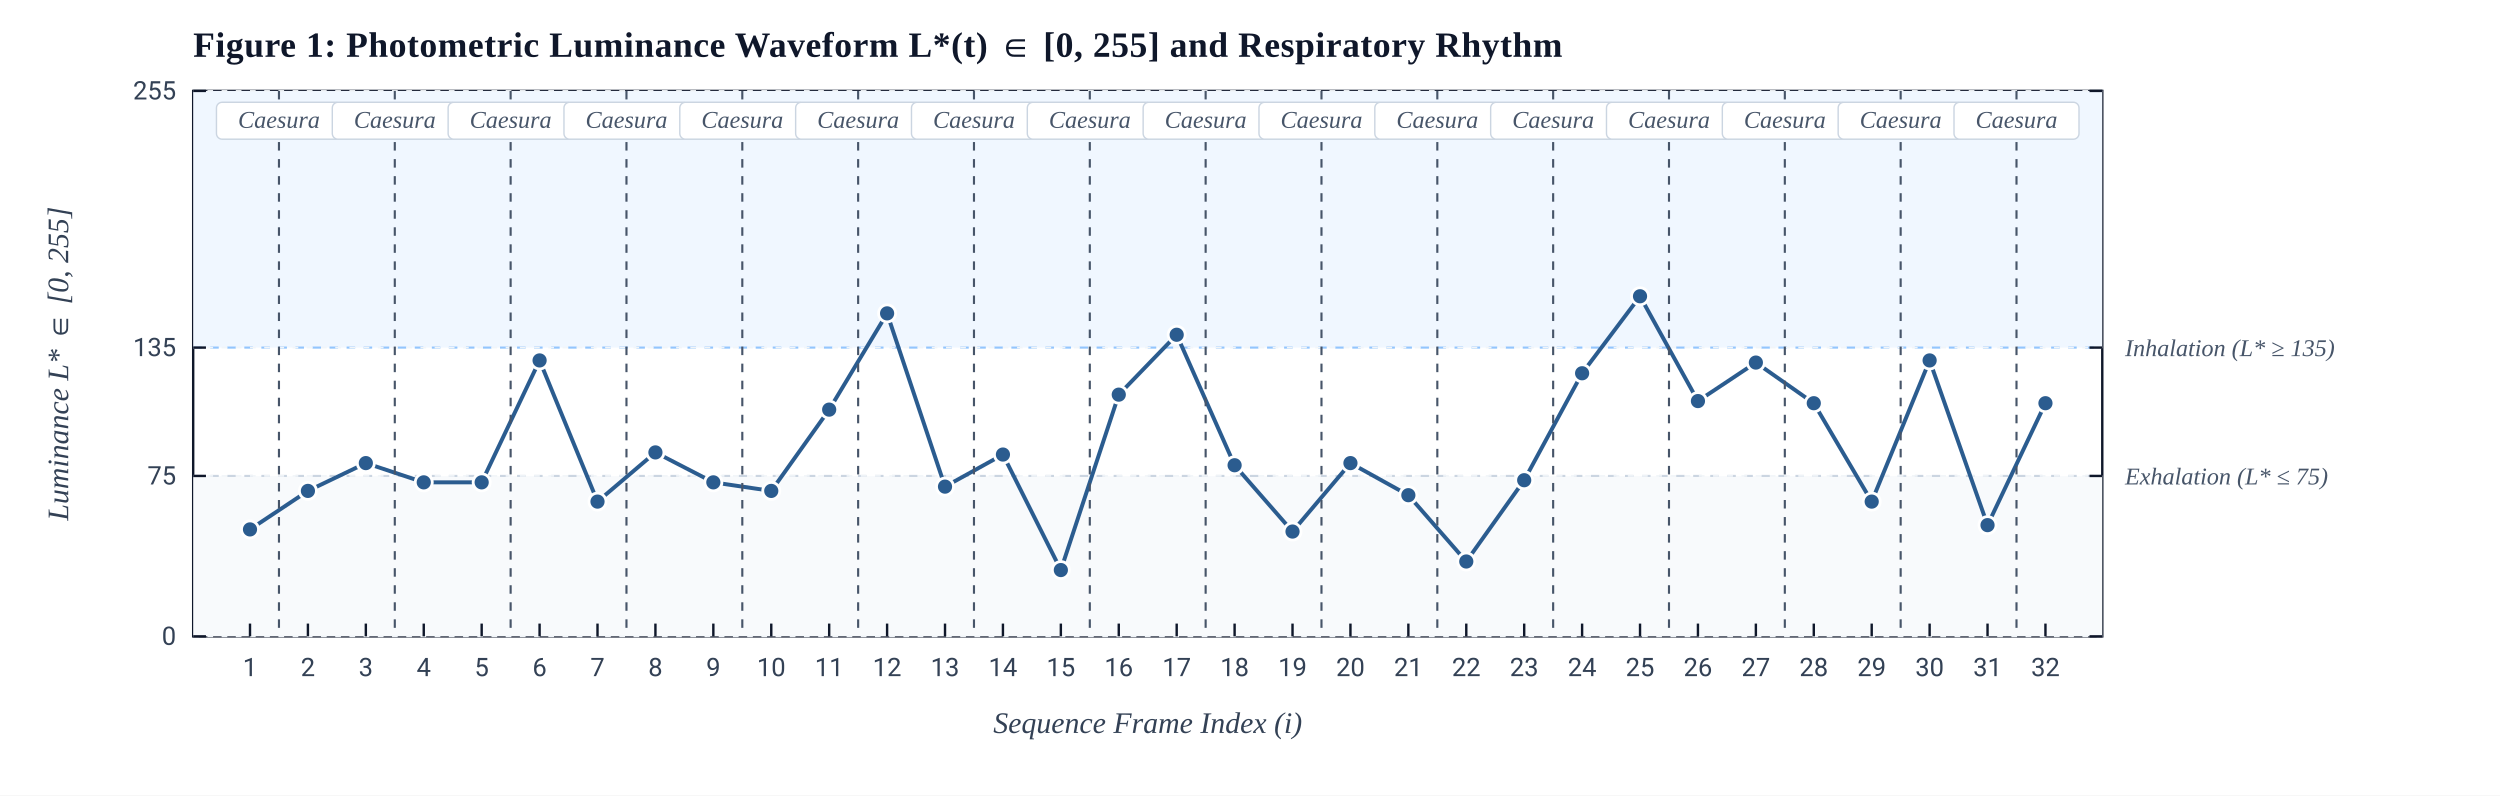
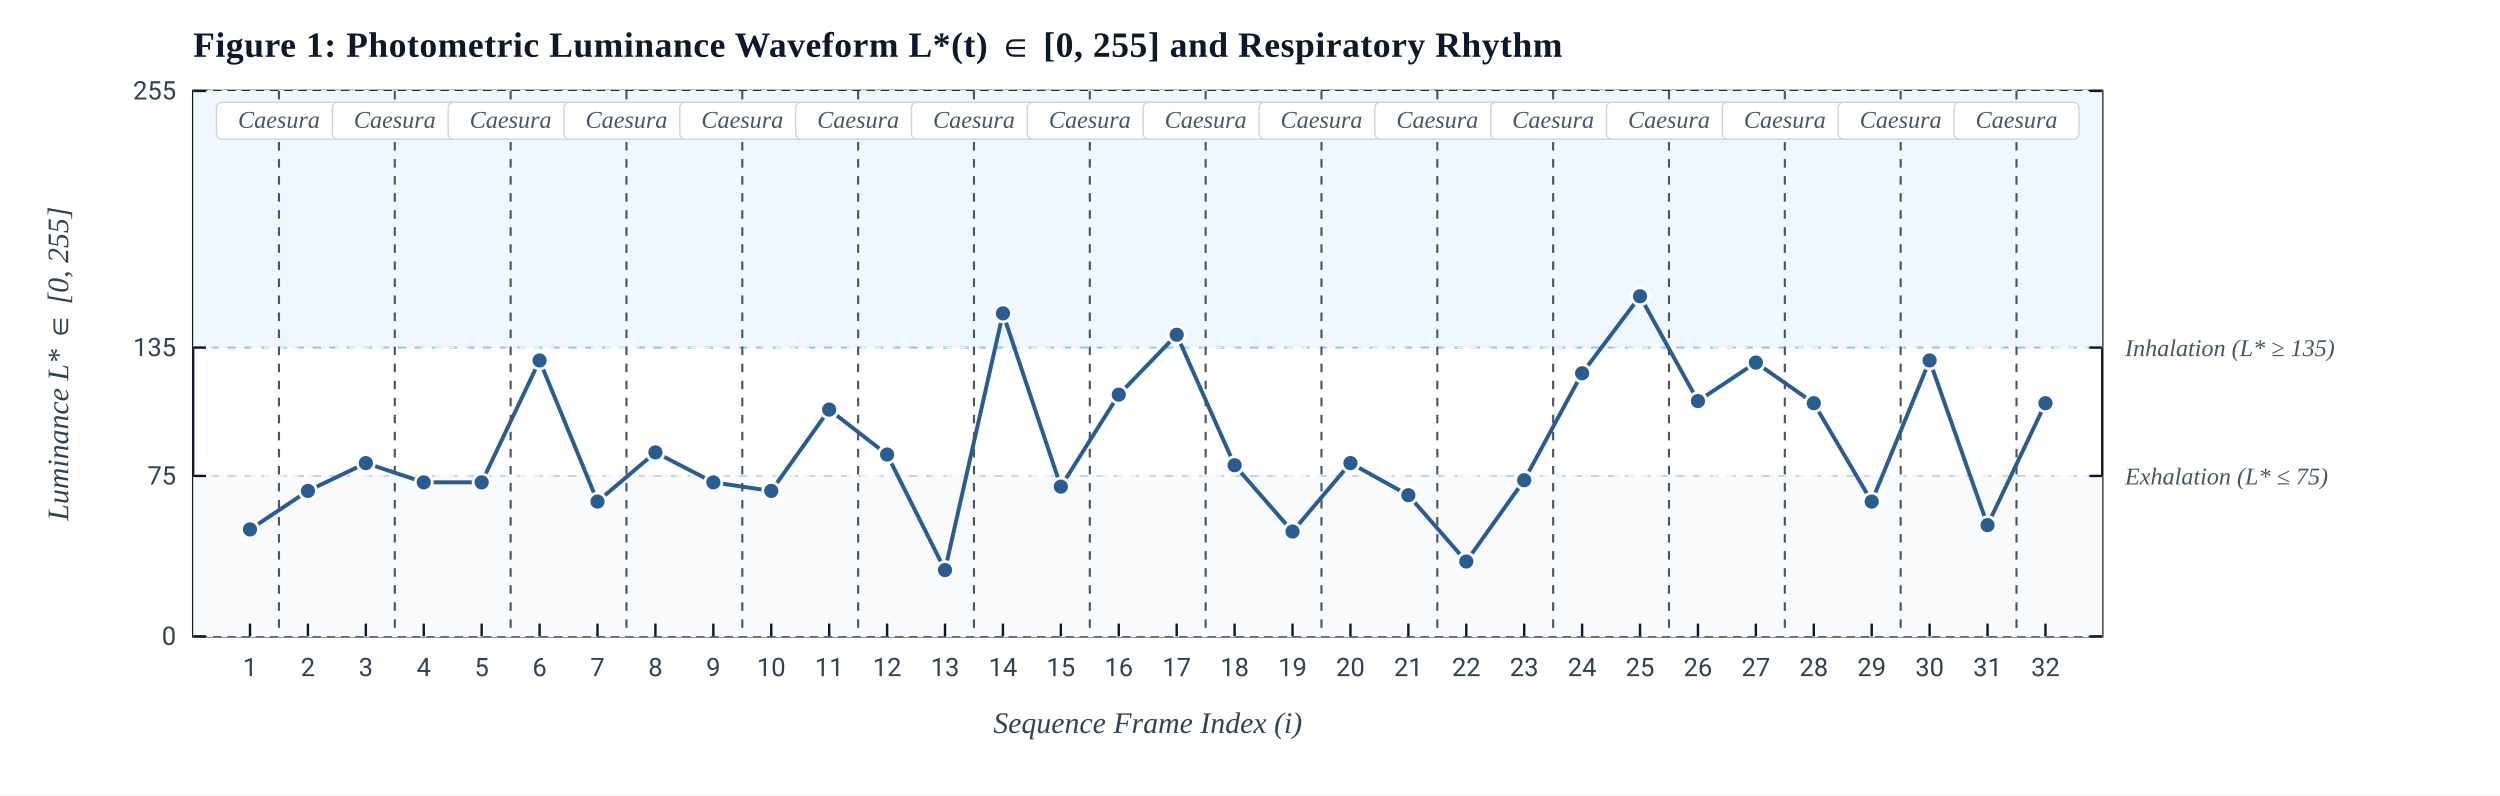
<svg xmlns="http://www.w3.org/2000/svg" viewBox="0 0 880 280" width="100%" height="100%">
  <style>
    .paper-bg { fill: #ffffff; }
    .spine-box { fill: #ffffff; stroke: #0f172a; stroke-width: 0.85; }
    .academic-grid { stroke: #f1f5f9; stroke-width: 0.6; stroke-dasharray: 2 3; }
    .tick-line { stroke: #0f172a; stroke-width: 0.85; }
    .fig-heading { fill: #0f172a; font-family: "Times New Roman", Times, "Nimbus Roman No9 L", "Liberation Serif", serif; font-size: 12.5px; font-weight: bold; letter-spacing: 0.2px; }
    .axis-title { fill: #334155; font-family: "Times New Roman", Times, "Nimbus Roman No9 L", "Liberation Serif", serif; font-size: 10.5px; font-style: italic; }
    .tick-label { fill: #334155; font-family: -apple-system, BlinkMacSystemFont, "Segoe UI", Roboto, Helvetica, Arial, sans-serif; font-size: 9px; font-variant-numeric: tabular-nums; }
    .threshold-label { fill: #475569; font-family: "Times New Roman", Times, "Nimbus Roman No9 L", "Liberation Serif", serif; font-size: 8.5px; font-style: italic; }
  </style>
  <rect width="880" height="280" class="paper-bg" />
  <text x="68" y="20" class="fig-heading">Figure 1: Photometric Luminance Waveform L*(t) ∈ [0, 255] and Respiratory Rhythm</text>
  <rect x="68" y="32" width="672" height="192" class="spine-box" />
  <rect x="68" y="32" width="672" height="90.353" fill="#f0f7ff" stroke="none" />
  <rect x="68" y="167.529" width="672" height="56.471" fill="#f8fafc" stroke="none" />
  <line x1="68" y1="122.353" x2="740" y2="122.353" stroke="#93c5fd" stroke-width="0.75" stroke-dasharray="3 3" />
  <text x="748" y="125.353" class="threshold-label" fill="#2b5c8f" text-anchor="start">Inhalation (L* ≥ 135)</text>
  <line x1="68" y1="167.529" x2="740" y2="167.529" stroke="#cbd5e1" stroke-width="0.75" stroke-dasharray="3 3" />
  <text x="748" y="170.529" class="threshold-label" fill="#475569" text-anchor="start">Exhalation (L* ≤ 75)</text>
  <text transform="translate(24, 128) rotate(-90)" class="axis-title" text-anchor="middle">Luminance L* ∈ [0, 255]</text>
  <line x1="68" y1="32" x2="740" y2="32" class="academic-grid" />
  <line x1="68" y1="32" x2="72.5" y2="32" class="tick-line" />
  <line x1="735.5" y1="32" x2="740" y2="32" class="tick-line" />
  <text x="62" y="35" class="tick-label" text-anchor="end">255</text>
  <line x1="68" y1="122.353" x2="740" y2="122.353" class="academic-grid" />
  <line x1="68" y1="122.353" x2="72.5" y2="122.353" class="tick-line" />
  <line x1="735.5" y1="122.353" x2="740" y2="122.353" class="tick-line" />
  <text x="62" y="125.353" class="tick-label" text-anchor="end">135</text>
  <line x1="68" y1="167.529" x2="740" y2="167.529" class="academic-grid" />
  <line x1="68" y1="167.529" x2="72.5" y2="167.529" class="tick-line" />
  <line x1="735.5" y1="167.529" x2="740" y2="167.529" class="tick-line" />
  <text x="62" y="170.529" class="tick-label" text-anchor="end">75</text>
  <line x1="68" y1="224" x2="740" y2="224" class="academic-grid" />
  <line x1="68" y1="224" x2="72.5" y2="224" class="tick-line" />
  <line x1="735.5" y1="224" x2="740" y2="224" class="tick-line" />
  <text x="62" y="227" class="tick-label" text-anchor="end">0</text>
-   <path d="M 88 186.353 L 108.387 172.8 L 128.774 163.012 L 149.161 169.788 L 169.548 169.788 L 189.935 126.871 L 210.323 176.565 L 230.71 159.247 L 251.097 169.788 L 271.484 172.8 L 291.871 144.188 L 312.258 110.306 L 332.645 171.294 L 353.032 160 L 373.419 200.659 L 393.806 138.918 L 414.194 117.835 L 434.581 163.765 L 454.968 187.106 L 475.355 163.012 L 495.742 174.306 L 516.129 197.647 L 536.516 169.035 L 556.903 131.388 L 577.29 104.282 L 597.677 141.176 L 618.065 127.624 L 638.452 141.929 L 658.839 176.565 L 679.226 126.871 L 699.613 184.847 L 720 141.929" fill="none" stroke="#2b5c8f" stroke-width="1.4" stroke-linejoin="round" stroke-linecap="round" />
+   <path d="M 88 186.353 L 108.387 172.8 L 128.774 163.012 L 149.161 169.788 L 169.548 169.788 L 189.935 126.871 L 210.323 176.565 L 230.71 159.247 L 251.097 169.788 L 271.484 172.8 L 291.871 144.188 L 312.258 160 L 332.645 200.659 L 353.032 110.306 L 373.419 171.294 L 393.806 138.918 L 414.194 117.835 L 434.581 163.765 L 454.968 187.106 L 475.355 163.012 L 495.742 174.306 L 516.129 197.647 L 536.516 169.035 L 556.903 131.388 L 577.29 104.282 L 597.677 141.176 L 618.065 127.624 L 638.452 141.929 L 658.839 176.565 L 679.226 126.871 L 699.613 184.847 L 720 141.929" fill="none" stroke="#2b5c8f" stroke-width="1.4" stroke-linejoin="round" stroke-linecap="round" />
  <line x1="98.194" y1="32" x2="98.194" y2="224" stroke="#475569" stroke-width="0.75" stroke-dasharray="3 3" />
  <rect x="76.194" y="36" width="44" height="13" fill="#ffffff" stroke="#cbd5e1" stroke-width="0.5" rx="2" />
  <text x="98.194" y="45" class="threshold-label" fill="#334155" text-anchor="middle">Caesura</text>
  <line x1="138.968" y1="32" x2="138.968" y2="224" stroke="#475569" stroke-width="0.75" stroke-dasharray="3 3" />
  <rect x="116.968" y="36" width="44" height="13" fill="#ffffff" stroke="#cbd5e1" stroke-width="0.5" rx="2" />
  <text x="138.968" y="45" class="threshold-label" fill="#334155" text-anchor="middle">Caesura</text>
  <line x1="179.742" y1="32" x2="179.742" y2="224" stroke="#475569" stroke-width="0.75" stroke-dasharray="3 3" />
  <rect x="157.742" y="36" width="44" height="13" fill="#ffffff" stroke="#cbd5e1" stroke-width="0.5" rx="2" />
  <text x="179.742" y="45" class="threshold-label" fill="#334155" text-anchor="middle">Caesura</text>
  <line x1="220.516" y1="32" x2="220.516" y2="224" stroke="#475569" stroke-width="0.75" stroke-dasharray="3 3" />
  <rect x="198.516" y="36" width="44" height="13" fill="#ffffff" stroke="#cbd5e1" stroke-width="0.5" rx="2" />
  <text x="220.516" y="45" class="threshold-label" fill="#334155" text-anchor="middle">Caesura</text>
  <line x1="261.29" y1="32" x2="261.29" y2="224" stroke="#475569" stroke-width="0.75" stroke-dasharray="3 3" />
  <rect x="239.29" y="36" width="44" height="13" fill="#ffffff" stroke="#cbd5e1" stroke-width="0.5" rx="2" />
  <text x="261.29" y="45" class="threshold-label" fill="#334155" text-anchor="middle">Caesura</text>
  <line x1="302.065" y1="32" x2="302.065" y2="224" stroke="#475569" stroke-width="0.75" stroke-dasharray="3 3" />
  <rect x="280.065" y="36" width="44" height="13" fill="#ffffff" stroke="#cbd5e1" stroke-width="0.5" rx="2" />
  <text x="302.065" y="45" class="threshold-label" fill="#334155" text-anchor="middle">Caesura</text>
  <line x1="342.839" y1="32" x2="342.839" y2="224" stroke="#475569" stroke-width="0.75" stroke-dasharray="3 3" />
  <rect x="320.839" y="36" width="44" height="13" fill="#ffffff" stroke="#cbd5e1" stroke-width="0.5" rx="2" />
  <text x="342.839" y="45" class="threshold-label" fill="#334155" text-anchor="middle">Caesura</text>
  <line x1="383.613" y1="32" x2="383.613" y2="224" stroke="#475569" stroke-width="0.75" stroke-dasharray="3 3" />
  <rect x="361.613" y="36" width="44" height="13" fill="#ffffff" stroke="#cbd5e1" stroke-width="0.5" rx="2" />
  <text x="383.613" y="45" class="threshold-label" fill="#334155" text-anchor="middle">Caesura</text>
  <line x1="424.387" y1="32" x2="424.387" y2="224" stroke="#475569" stroke-width="0.75" stroke-dasharray="3 3" />
  <rect x="402.387" y="36" width="44" height="13" fill="#ffffff" stroke="#cbd5e1" stroke-width="0.5" rx="2" />
  <text x="424.387" y="45" class="threshold-label" fill="#334155" text-anchor="middle">Caesura</text>
  <line x1="465.161" y1="32" x2="465.161" y2="224" stroke="#475569" stroke-width="0.75" stroke-dasharray="3 3" />
  <rect x="443.161" y="36" width="44" height="13" fill="#ffffff" stroke="#cbd5e1" stroke-width="0.5" rx="2" />
  <text x="465.161" y="45" class="threshold-label" fill="#334155" text-anchor="middle">Caesura</text>
  <line x1="505.935" y1="32" x2="505.935" y2="224" stroke="#475569" stroke-width="0.75" stroke-dasharray="3 3" />
  <rect x="483.935" y="36" width="44" height="13" fill="#ffffff" stroke="#cbd5e1" stroke-width="0.5" rx="2" />
  <text x="505.935" y="45" class="threshold-label" fill="#334155" text-anchor="middle">Caesura</text>
  <line x1="546.71" y1="32" x2="546.71" y2="224" stroke="#475569" stroke-width="0.75" stroke-dasharray="3 3" />
  <rect x="524.71" y="36" width="44" height="13" fill="#ffffff" stroke="#cbd5e1" stroke-width="0.5" rx="2" />
  <text x="546.71" y="45" class="threshold-label" fill="#334155" text-anchor="middle">Caesura</text>
  <line x1="587.484" y1="32" x2="587.484" y2="224" stroke="#475569" stroke-width="0.75" stroke-dasharray="3 3" />
  <rect x="565.484" y="36" width="44" height="13" fill="#ffffff" stroke="#cbd5e1" stroke-width="0.5" rx="2" />
  <text x="587.484" y="45" class="threshold-label" fill="#334155" text-anchor="middle">Caesura</text>
  <line x1="628.258" y1="32" x2="628.258" y2="224" stroke="#475569" stroke-width="0.75" stroke-dasharray="3 3" />
  <rect x="606.258" y="36" width="44" height="13" fill="#ffffff" stroke="#cbd5e1" stroke-width="0.5" rx="2" />
  <text x="628.258" y="45" class="threshold-label" fill="#334155" text-anchor="middle">Caesura</text>
  <line x1="669.032" y1="32" x2="669.032" y2="224" stroke="#475569" stroke-width="0.75" stroke-dasharray="3 3" />
  <rect x="647.032" y="36" width="44" height="13" fill="#ffffff" stroke="#cbd5e1" stroke-width="0.5" rx="2" />
  <text x="669.032" y="45" class="threshold-label" fill="#334155" text-anchor="middle">Caesura</text>
  <line x1="709.806" y1="32" x2="709.806" y2="224" stroke="#475569" stroke-width="0.75" stroke-dasharray="3 3" />
  <rect x="687.806" y="36" width="44" height="13" fill="#ffffff" stroke="#cbd5e1" stroke-width="0.5" rx="2" />
  <text x="709.806" y="45" class="threshold-label" fill="#334155" text-anchor="middle">Caesura</text>
  <circle cx="88" cy="186.353" r="3.0" fill="#2b5c8f" stroke="#ffffff" stroke-width="1.0" />
  <line x1="88" y1="219.5" x2="88" y2="224" class="tick-line" />
  <text x="88" y="238" class="tick-label" text-anchor="middle">1</text>
  <circle cx="108.387" cy="172.8" r="3.0" fill="#2b5c8f" stroke="#ffffff" stroke-width="1.0" />
  <line x1="108.387" y1="219.5" x2="108.387" y2="224" class="tick-line" />
  <text x="108.387" y="238" class="tick-label" text-anchor="middle">2</text>
  <circle cx="128.774" cy="163.012" r="3.0" fill="#2b5c8f" stroke="#ffffff" stroke-width="1.0" />
  <line x1="128.774" y1="219.5" x2="128.774" y2="224" class="tick-line" />
  <text x="128.774" y="238" class="tick-label" text-anchor="middle">3</text>
  <circle cx="149.161" cy="169.788" r="3.0" fill="#2b5c8f" stroke="#ffffff" stroke-width="1.0" />
  <line x1="149.161" y1="219.5" x2="149.161" y2="224" class="tick-line" />
  <text x="149.161" y="238" class="tick-label" text-anchor="middle">4</text>
  <circle cx="169.548" cy="169.788" r="3.0" fill="#2b5c8f" stroke="#ffffff" stroke-width="1.0" />
  <line x1="169.548" y1="219.5" x2="169.548" y2="224" class="tick-line" />
  <text x="169.548" y="238" class="tick-label" text-anchor="middle">5</text>
  <circle cx="189.935" cy="126.871" r="3.0" fill="#2b5c8f" stroke="#ffffff" stroke-width="1.0" />
  <line x1="189.935" y1="219.5" x2="189.935" y2="224" class="tick-line" />
  <text x="189.935" y="238" class="tick-label" text-anchor="middle">6</text>
  <circle cx="210.323" cy="176.565" r="3.0" fill="#2b5c8f" stroke="#ffffff" stroke-width="1.0" />
  <line x1="210.323" y1="219.5" x2="210.323" y2="224" class="tick-line" />
  <text x="210.323" y="238" class="tick-label" text-anchor="middle">7</text>
  <circle cx="230.71" cy="159.247" r="3.0" fill="#2b5c8f" stroke="#ffffff" stroke-width="1.0" />
  <line x1="230.71" y1="219.5" x2="230.71" y2="224" class="tick-line" />
  <text x="230.71" y="238" class="tick-label" text-anchor="middle">8</text>
  <circle cx="251.097" cy="169.788" r="3.0" fill="#2b5c8f" stroke="#ffffff" stroke-width="1.0" />
  <line x1="251.097" y1="219.5" x2="251.097" y2="224" class="tick-line" />
  <text x="251.097" y="238" class="tick-label" text-anchor="middle">9</text>
  <circle cx="271.484" cy="172.8" r="3.0" fill="#2b5c8f" stroke="#ffffff" stroke-width="1.0" />
  <line x1="271.484" y1="219.5" x2="271.484" y2="224" class="tick-line" />
  <text x="271.484" y="238" class="tick-label" text-anchor="middle">10</text>
  <circle cx="291.871" cy="144.188" r="3.0" fill="#2b5c8f" stroke="#ffffff" stroke-width="1.0" />
  <line x1="291.871" y1="219.5" x2="291.871" y2="224" class="tick-line" />
  <text x="291.871" y="238" class="tick-label" text-anchor="middle">11</text>
-   <circle cx="312.258" cy="110.306" r="3.0" fill="#2b5c8f" stroke="#ffffff" stroke-width="1.0" />
+   <circle cx="312.258" cy="160" r="3.0" fill="#2b5c8f" stroke="#ffffff" stroke-width="1.0" />
  <line x1="312.258" y1="219.5" x2="312.258" y2="224" class="tick-line" />
  <text x="312.258" y="238" class="tick-label" text-anchor="middle">12</text>
-   <circle cx="332.645" cy="171.294" r="3.0" fill="#2b5c8f" stroke="#ffffff" stroke-width="1.0" />
+   <circle cx="332.645" cy="200.659" r="3.0" fill="#2b5c8f" stroke="#ffffff" stroke-width="1.0" />
  <line x1="332.645" y1="219.5" x2="332.645" y2="224" class="tick-line" />
  <text x="332.645" y="238" class="tick-label" text-anchor="middle">13</text>
-   <circle cx="353.032" cy="160" r="3.0" fill="#2b5c8f" stroke="#ffffff" stroke-width="1.0" />
+   <circle cx="353.032" cy="110.306" r="3.0" fill="#2b5c8f" stroke="#ffffff" stroke-width="1.0" />
  <line x1="353.032" y1="219.5" x2="353.032" y2="224" class="tick-line" />
  <text x="353.032" y="238" class="tick-label" text-anchor="middle">14</text>
-   <circle cx="373.419" cy="200.659" r="3.0" fill="#2b5c8f" stroke="#ffffff" stroke-width="1.0" />
+   <circle cx="373.419" cy="171.294" r="3.0" fill="#2b5c8f" stroke="#ffffff" stroke-width="1.0" />
  <line x1="373.419" y1="219.5" x2="373.419" y2="224" class="tick-line" />
  <text x="373.419" y="238" class="tick-label" text-anchor="middle">15</text>
  <circle cx="393.806" cy="138.918" r="3.0" fill="#2b5c8f" stroke="#ffffff" stroke-width="1.0" />
  <line x1="393.806" y1="219.5" x2="393.806" y2="224" class="tick-line" />
  <text x="393.806" y="238" class="tick-label" text-anchor="middle">16</text>
  <circle cx="414.194" cy="117.835" r="3.0" fill="#2b5c8f" stroke="#ffffff" stroke-width="1.0" />
  <line x1="414.194" y1="219.5" x2="414.194" y2="224" class="tick-line" />
  <text x="414.194" y="238" class="tick-label" text-anchor="middle">17</text>
  <circle cx="434.581" cy="163.765" r="3.0" fill="#2b5c8f" stroke="#ffffff" stroke-width="1.0" />
  <line x1="434.581" y1="219.5" x2="434.581" y2="224" class="tick-line" />
  <text x="434.581" y="238" class="tick-label" text-anchor="middle">18</text>
  <circle cx="454.968" cy="187.106" r="3.0" fill="#2b5c8f" stroke="#ffffff" stroke-width="1.0" />
  <line x1="454.968" y1="219.5" x2="454.968" y2="224" class="tick-line" />
  <text x="454.968" y="238" class="tick-label" text-anchor="middle">19</text>
  <circle cx="475.355" cy="163.012" r="3.0" fill="#2b5c8f" stroke="#ffffff" stroke-width="1.0" />
  <line x1="475.355" y1="219.5" x2="475.355" y2="224" class="tick-line" />
  <text x="475.355" y="238" class="tick-label" text-anchor="middle">20</text>
  <circle cx="495.742" cy="174.306" r="3.0" fill="#2b5c8f" stroke="#ffffff" stroke-width="1.0" />
  <line x1="495.742" y1="219.5" x2="495.742" y2="224" class="tick-line" />
  <text x="495.742" y="238" class="tick-label" text-anchor="middle">21</text>
  <circle cx="516.129" cy="197.647" r="3.0" fill="#2b5c8f" stroke="#ffffff" stroke-width="1.0" />
  <line x1="516.129" y1="219.5" x2="516.129" y2="224" class="tick-line" />
  <text x="516.129" y="238" class="tick-label" text-anchor="middle">22</text>
  <circle cx="536.516" cy="169.035" r="3.0" fill="#2b5c8f" stroke="#ffffff" stroke-width="1.0" />
  <line x1="536.516" y1="219.5" x2="536.516" y2="224" class="tick-line" />
  <text x="536.516" y="238" class="tick-label" text-anchor="middle">23</text>
  <circle cx="556.903" cy="131.388" r="3.0" fill="#2b5c8f" stroke="#ffffff" stroke-width="1.0" />
  <line x1="556.903" y1="219.5" x2="556.903" y2="224" class="tick-line" />
  <text x="556.903" y="238" class="tick-label" text-anchor="middle">24</text>
  <circle cx="577.29" cy="104.282" r="3.0" fill="#2b5c8f" stroke="#ffffff" stroke-width="1.0" />
  <line x1="577.29" y1="219.5" x2="577.29" y2="224" class="tick-line" />
  <text x="577.29" y="238" class="tick-label" text-anchor="middle">25</text>
  <circle cx="597.677" cy="141.176" r="3.0" fill="#2b5c8f" stroke="#ffffff" stroke-width="1.0" />
  <line x1="597.677" y1="219.5" x2="597.677" y2="224" class="tick-line" />
  <text x="597.677" y="238" class="tick-label" text-anchor="middle">26</text>
  <circle cx="618.065" cy="127.624" r="3.0" fill="#2b5c8f" stroke="#ffffff" stroke-width="1.0" />
  <line x1="618.065" y1="219.5" x2="618.065" y2="224" class="tick-line" />
  <text x="618.065" y="238" class="tick-label" text-anchor="middle">27</text>
  <circle cx="638.452" cy="141.929" r="3.0" fill="#2b5c8f" stroke="#ffffff" stroke-width="1.0" />
  <line x1="638.452" y1="219.5" x2="638.452" y2="224" class="tick-line" />
  <text x="638.452" y="238" class="tick-label" text-anchor="middle">28</text>
  <circle cx="658.839" cy="176.565" r="3.0" fill="#2b5c8f" stroke="#ffffff" stroke-width="1.0" />
  <line x1="658.839" y1="219.5" x2="658.839" y2="224" class="tick-line" />
  <text x="658.839" y="238" class="tick-label" text-anchor="middle">29</text>
  <circle cx="679.226" cy="126.871" r="3.0" fill="#2b5c8f" stroke="#ffffff" stroke-width="1.0" />
  <line x1="679.226" y1="219.5" x2="679.226" y2="224" class="tick-line" />
  <text x="679.226" y="238" class="tick-label" text-anchor="middle">30</text>
  <circle cx="699.613" cy="184.847" r="3.0" fill="#2b5c8f" stroke="#ffffff" stroke-width="1.0" />
  <line x1="699.613" y1="219.5" x2="699.613" y2="224" class="tick-line" />
  <text x="699.613" y="238" class="tick-label" text-anchor="middle">31</text>
  <circle cx="720" cy="141.929" r="3.0" fill="#2b5c8f" stroke="#ffffff" stroke-width="1.0" />
  <line x1="720" y1="219.5" x2="720" y2="224" class="tick-line" />
  <text x="720" y="238" class="tick-label" text-anchor="middle">32</text>
  <text x="404" y="258" class="axis-title" text-anchor="middle">Sequence Frame Index (i)</text>
</svg>
